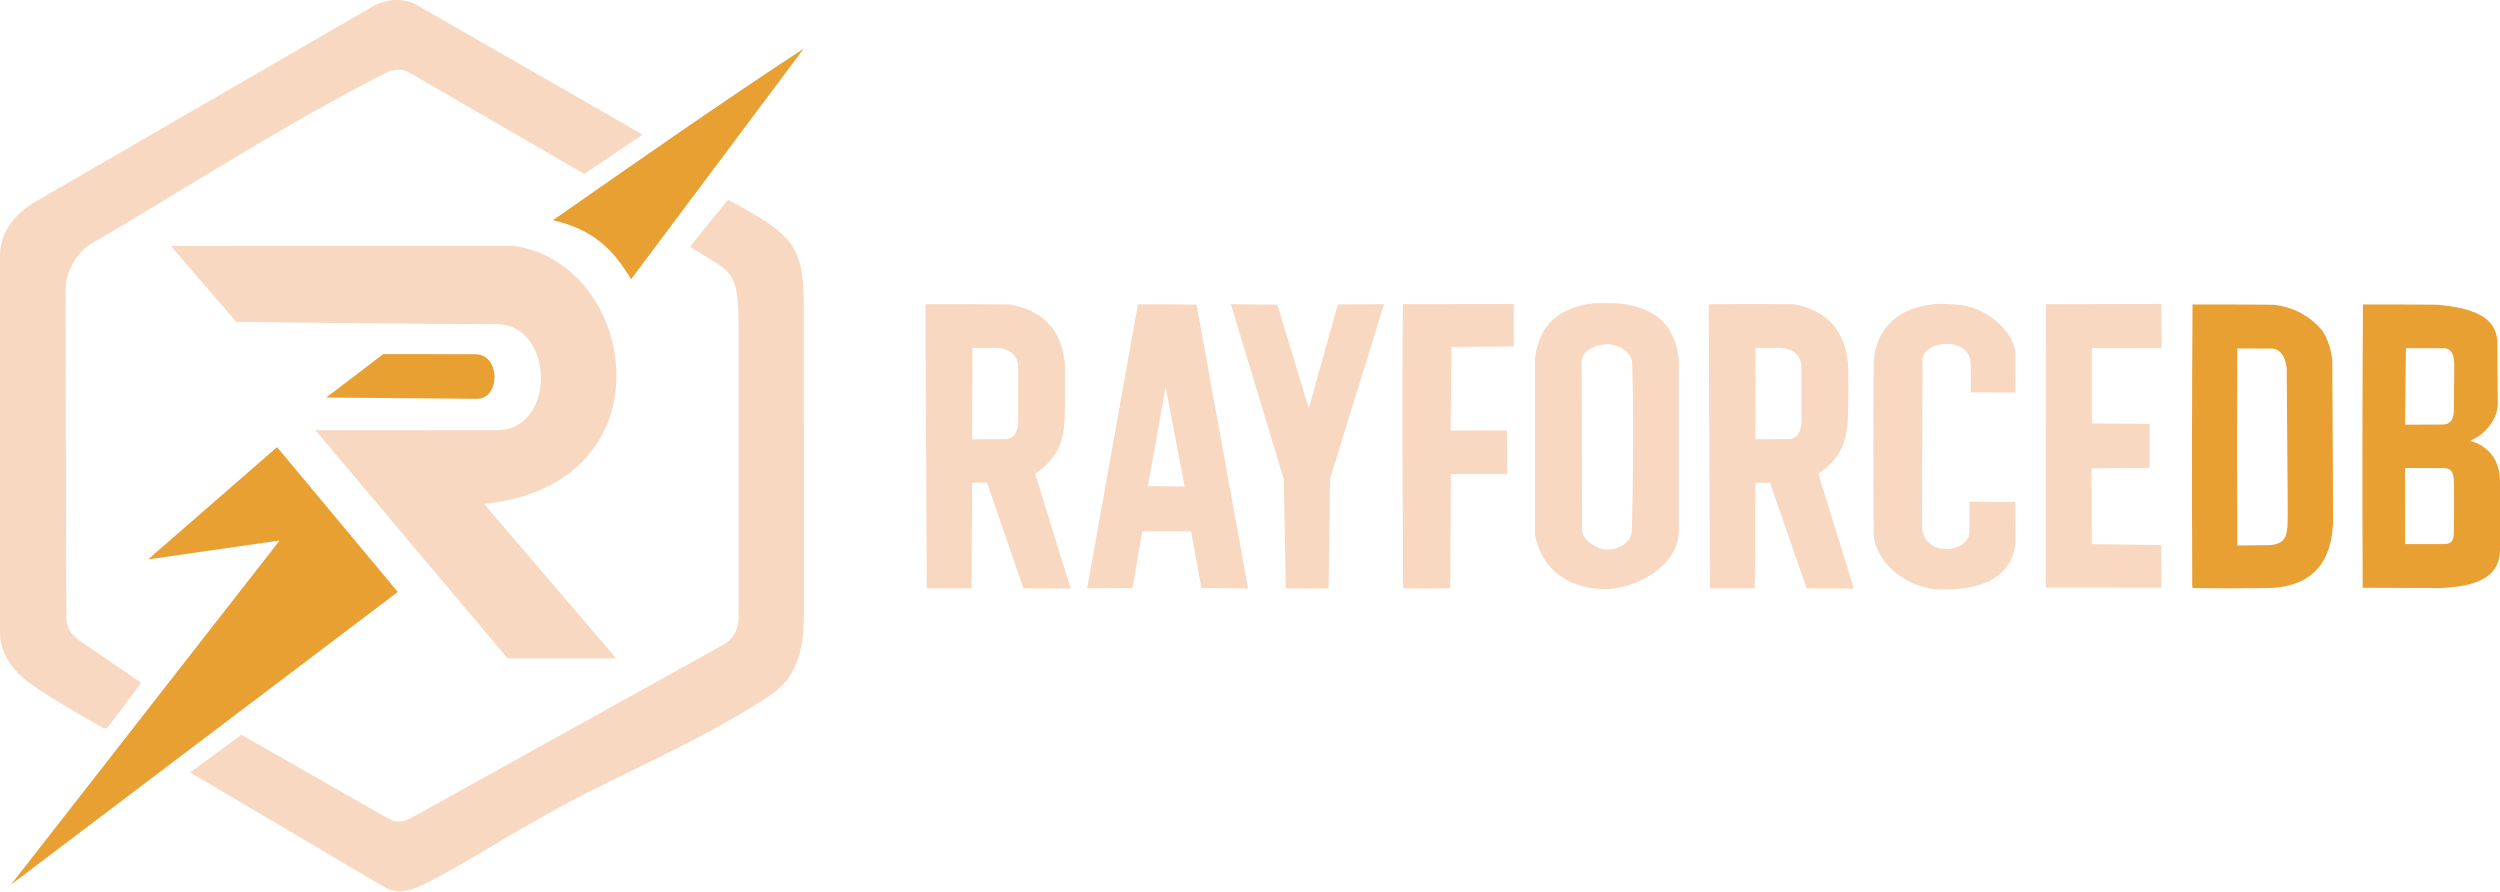
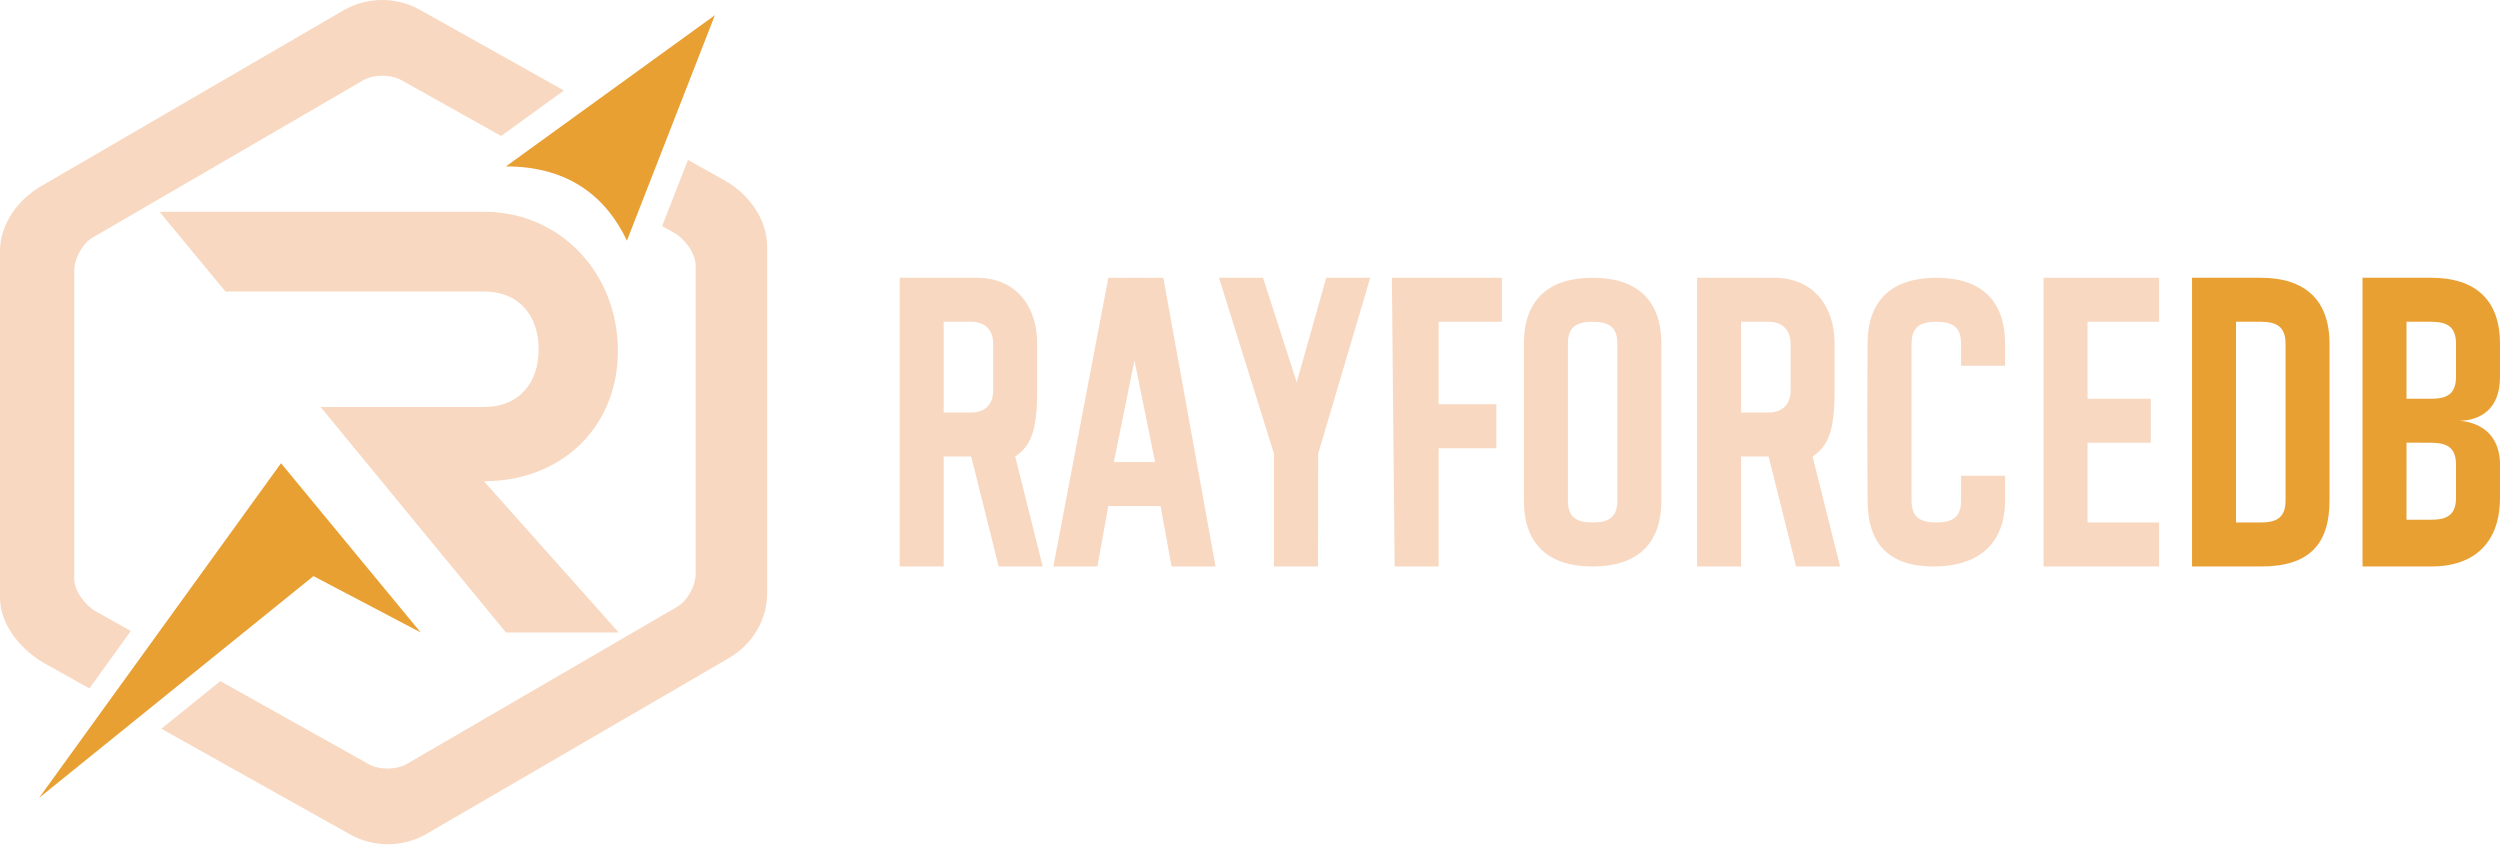
- <svg xmlns="http://www.w3.org/2000/svg" version="1.1" viewBox="800 1100 4606 1642.189" style="clip-rule:evenodd;fill-rule:evenodd;image-rendering:optimizeQuality;shape-rendering:geometricPrecision;text-rendering:geometricPrecision" id="svg193" width="4606" height="1642.189">
-   <defs id="defs197" />
-   <g id="g135" transform="translate(-19,-27.57812)" style="fill:#f8d8c1;fill-opacity:1">
-     <path style="opacity:1;fill:#f8d8c1;fill-opacity:1" fill="#04233b" d="m 1585.5,1136 417.5,239.5 -107.5,72.5 -323,-187 c -11.939,-6.912 -28.684,-6.237 -41,0 -189.606,96.017 -383.081,221.989 -545,316 -26.907,15.622 -46.872,53.345 -46.801,84.326 l 1.376,600.173 c 0.053,23.223 8.378,35.488 27.425,48.501 l 110.5,75.5 c -20.46,28.07 -41.29,55.9 -62.5,83.5 -2.33,0.67 -4.67,0.67 -7,0 -43.727,-24.71 -87.426,-49.657 -129,-78 -34.612,-23.597 -61.5,-56.848 -61.5,-98.5 v -695 c 0,-42.365 28.557,-77.118 65.5,-98.5 l 622,-360 c 26.35,-15.251 59.524,-14.172 79,-3 z" id="path133" />
+ <svg xmlns="http://www.w3.org/2000/svg" version="1.1" viewBox="800 1100 4546.004 1535.184" style="clip-rule:evenodd;fill-rule:evenodd;image-rendering:optimizeQuality;shape-rendering:geometricPrecision;text-rendering:geometricPrecision" id="svg193" width="4546.004" height="1535.184">
+   <defs id="defs197">
+     </defs>
+   <g id="g1" style="clip-rule:evenodd;fill-rule:evenodd;image-rendering:optimizeQuality;shape-rendering:geometricPrecision;text-rendering:geometricPrecision" transform="translate(-3.9659318e-6,-5.6247399e-4)">
+     <path fill="#f8d8c1" d="m 3696.004,1605.092 c 80,0 125,40 125,120 v 285 c 0,80 -45,120 -125,120 -80,0 -125,-40 -125,-120 v -285 c 0,-80 45,-120 125,-120 z m 45,120 v 285 c 0,30 -15,40 -45,40 -30,0 -45,-10 -45,-40 v -285 c 0,-30 15.002,-39.975 45,-40 30,0 45,10 45,40 z" id="path149" />
+     <path fill="#f8d8c1" d="m 4446.004,1725.092 v 40 h -80 v -40 c 0,-30 -15,-40 -45,-40 -30,0 -45,10 -45,40 v 285 c 0,30 15,40 45,40 30,0 45,-10 45,-40 v -45 h 80 v 45 c 0,80 -50,120 -130,120 -80,0 -120,-40 -120,-120 -0.67,-106.67 -0.67,-178.33 0,-285 0,-80 45,-120 125,-120 80,0 125,40 125,120 z" id="path153" />
+     <path fill="#f8d8c1" d="m 2815.403,1605.225 c 36,-0.17 64,-0.5 100,0 l 95,525 h -80 l -20,-110 h -95 l -20,110 h -80 z m 47.5,150.25 37.5,184.75 h -75 z" id="path161" />
+     <path fill="#f8d8c1" d="m 3016.605,1605.092 h 80 l 61.354,189.967 53.646,-189.967 h 80 l -94.646,319.967 -0.354,205.033 h -80 v -205 z" id="path165" />
+     <path fill="#f8d8c1" d="m 3331.004,1605.092 h 200 v 80 h -115 v 150 h 105 v 80 h -105 v 215 h -80 z" id="path169" />
+     <path fill="#f8d8c1" d="m 4516.004,1605.092 h 210 v 80 h -130 v 140 h 115 v 80 h -115 v 145 h 130 v 80 h -210 z" id="path177" />
+     <path fill="#e9a033" d="m 4786.004,1605.092 h 125 c 80,0 125,40 125,120 v 285 c 0,80 -37.459,120.2 -125,120 h -125 z m 125,80 c 30,0 45,10 45,40 v 285 c 0,30 -15,40 -45,40 h -45 v -365 z" id="path181" />
+     <path fill="#e9a033" d="m 5221.004,1605.092 c 80,0 125,40 125,120 v 60 c 0,80 -65,80 -75,80 0,0 75,0 75,80 v 60 c 0,80 -45,125 -125,125 h -125 v -525 z m -45,80 h 45 c 30,0 45,10 45,40 v 60 c 0,30 -15,40 -45,40 l -45,-0.032 z m 45,220 c 30,0 45,10 45,40 v 60 c 0,30 -15,40 -45,40 l -45,-0.032 0.014,-140.182 z" id="path185" />
+     <path style="clip-rule:evenodd;fill-rule:evenodd;image-rendering:optimizeQuality;shape-rendering:geometricPrecision;text-rendering:geometricPrecision" fill="#f8d8c1" d="m 2576.004,1605.092 c 70,0 110,50 110,120 v 85 c 0,70 -10,100 -40,120 l 50,200 h -80 l -50,-200 h -50 v 200 h -80 v -525 z m -10,80 c 25,0 40,15 40,40 v 85 c 0,25 -15,40 -40,40 h -50 v -165 z" id="path173-7" />
+     <path style="clip-rule:evenodd;fill-rule:evenodd;image-rendering:optimizeQuality;shape-rendering:geometricPrecision;text-rendering:geometricPrecision" fill="#f8d8c1" d="m 4026.004,1605.092 c 70,0 110,50 110,120 v 85 c 0,70 -10,100 -40,120 l 50,200 h -80 l -50,-200 h -50 v 200 h -80 v -525 z m -10,80 c 25,0 40,15 40,40 v 85 c 0,25 -15,40 -40,40 h -50 v -165 z" id="path173-7-6" />
  </g>
-   <path fill="#e9a033" d="m 2281.022,1189.298 c -168.149,110.39 -318.862,216.577 -462.5,316.497 73.366,16.33 111.526,53.616 144.132,108.768 z" id="path137" style="stroke-width:0.93" />
-   <g id="g143" transform="translate(-19,-27.57812)" style="fill:#f8d8c1;fill-opacity:1">
-     <path style="opacity:1;fill:#f8d8c1;fill-opacity:1" fill="#04233b" d="M 2160.134,1495.668 C 2287.282,1562.667 2299.683,1583.759 2300,1700 l 0.092,563.971 c 0.016,96.544 -37.502,128.574 -65.592,146.99 -139.11,91.203 -292.916,150.106 -417,222.039 -70.264,38.742 -137.382,82.341 -201.809,115.911 -36.756,19.152 -60.626,29.564 -91.241,11.49 l -355.079,-209.615 94.377,-69.416 c 0,0 178.501,101.753 267.752,152.63 16.42,9.36 26.812,10.096 46,0 l 576.801,-320.067 c 28.922,-17.765 25.697,-51.938 25.697,-59.996 L 2180,1740 c -0.79,-118.856 -8.361,-106.175 -89.815,-157.862 z" id="path141" />
+   <g id="g2" transform="translate(-3.9659318e-6,-2.7349443e-5)">
+     <path id="path189" d="m 1565.004,2250.093 -195,-102.5 -498.929,403.23 439.929,-608.514 z" style="fill:#e9a033;fill-opacity:1" />
+     <path fill="#f8d8c1" d="m 1680.004,1485.093 c 140,0 243.569,112.722 243.569,252.722 0,140 -103.568,237.277 -243.569,237.277 l 245,275 h -205 l -337,-410 h 297 c 65,0 99.5,-44.912 99.5,-104.912 0,-60 -34.5,-105.088 -99.5,-105.088 l -470,-4e-4 -120,-145 z" id="path145" style="clip-rule:evenodd;fill:#f8d8c1;fill-opacity:1;fill-rule:evenodd;stroke-width:1;image-rendering:optimizeQuality;shape-rendering:geometricPrecision;text-rendering:geometricPrecision" />
+     <path id="path44" style="fill:#e9a033;fill-opacity:1;stroke-width:0.93" d="m 2100.004,1127.592 -380,275 c 118.396,0 184.397,59.811 220,135 z" />
+     <path id="path50" style="fill:#f8d8c1;fill-opacity:1;stroke:#ff4343;stroke-width:0;stroke-opacity:1" d="m 2003.998,1511.126 c 7.276,4.073 14.552,8.146 21.828,12.219 19.277,10.79 38.959,37.158 39.178,59.248 v 560 c 0.181,22.091 -14.519,49.659 -33.617,60.762 -163.794,95.221 -327.589,190.441 -491.383,285.662 -19.098,11.103 -50.208,11.357 -69.484,0.566 -89.974,-50.364 -179.948,-100.729 -269.922,-151.094 -35.734,28.881 -71.466,57.764 -107.199,86.644 l 343.156,192.15 c 43.326,24.26 96.456,23.834 139.377,-1.119 l 549.311,-319.352 c 42.921,-24.953 70.167,-70.007 69.762,-119.221 v -630 c -0.405,-49.214 -33.576,-94.947 -76.902,-119.207 l -67.143,-37.598 c -15.653,40.112 -31.308,80.225 -46.961,120.338 z" />
+     <path id="path54" style="fill:#f8d8c1;fill-opacity:1;stroke:#ff4343;stroke-width:0;stroke-opacity:1" d="M 1825.486,1264.534 1563.615,1117.899 c -21.288,-11.92 -45.376,-18.091 -69.842,-17.895 -24.466,0.196 -48.448,6.754 -69.537,19.014 l -549.309,319.351 c -42.922,24.953 -75.328,70.009 -74.924,119.223 v 630 c 0.404,49.213 38.737,94.944 82.062,119.205 l 80.529,45.094 c 25.09,-34.832 50.18,-69.665 75.269,-104.496 -21.174,-11.853 -42.349,-23.706 -63.523,-35.559 -19.277,-10.79 -39.157,-37.153 -39.338,-59.244 v -560 c -0.181,-22.091 14.681,-49.663 33.779,-60.766 163.794,-95.221 327.587,-190.441 491.381,-285.662 9.549,-5.551 22.101,-8.39 34.676,-8.492 12.574,-0.102 25.172,2.53 34.811,7.926 60.521,33.878 121.043,67.756 181.564,101.635 38.091,-27.566 76.181,-55.133 114.272,-82.699 z" />
  </g>
-   <g id="g151" transform="translate(-19,-26.58393)" style="fill:#f8d8c1;fill-opacity:1">
-     <path style="opacity:1;fill:#f8d8c1;fill-opacity:1" fill="#04233b" d="m 3756.5,1685.137 c 15.34,-0.17 30.67,0 46,0.5 64.64,7.64 101.14,37.163 109.5,101.863 v 321 c -2.986,60.231 -76.313,102.393 -134.774,103.459 -56.809,0.076 -115.69,-26.064 -130.226,-100.459 v -325 c 8.97,-64.14 45.47,-93.503 109.5,-101.363 z m 23.969,75.363 c 9.531,0 44.594,7.969 45.531,35.549 3.326,97.946 1.892,210.106 -0.436,308.08 -0.513,21.603 -24.943,35.089 -43.864,35.071 -20.017,-0.019 -48.022,-16.881 -48.063,-36.684 L 3733,1794.5 c -0.057,-27.582 36.969,-34 47.469,-34 z" id="path149" />
-   </g>
-   <g id="g155" transform="translate(-19,-26.5848)" style="fill:#f8d8c1;fill-opacity:1">
-     <path style="opacity:1;fill:#f8d8c1;fill-opacity:1" fill="#04233b" d="m 4433.072,1688.599 c 55.619,8.779 99.428,56.32 98.928,90.901 l 0.169,70.467 -81.977,-0.508 -0.192,-50.452 c 0.985,-53.38 -88.007,-47.546 -89,-8.507 l -1,309 c 5.703,53.042 81.354,46.663 87.494,10.188 l 0.01,-58.688 84.5,0.5 0.239,76.735 c -8.93,73.351 -82.584,88.236 -150.256,83.818 -58.709,-8.196 -106.082,-51.068 -110.984,-99.553 -0.67,-106.67 -0.67,-213.33 0,-320 4.99,-63.23 47.377,-97.955 106.568,-104.894 14.798,-2.709 42.05,0.011 55.5,0.993 z" id="path153" />
-   </g>
-   <g id="g163" transform="translate(-19,-25.79617)" style="fill:#f8d8c1;fill-opacity:1">
-     <path style="opacity:1;fill:#f8d8c1;fill-opacity:1" fill="#04233b" d="m 2915.5,1686.5 c 36,-0.17 72,0 108,0.5 l 95,523 -86,-1 -19,-104 c -30,-0.67 -60,-0.67 -90,0 l -18,104 -83.5,0.5 z m 51,152 35,183.5 -67.5,-0.5 z" id="path161" />
-   </g>
-   <g id="g167" transform="translate(-18.64645,-26.07937)" style="fill:#f8d8c1;fill-opacity:1">
-     <path style="opacity:1;fill:#f8d8c1;fill-opacity:1" fill="#04233b" d="m 3086.5,1686.5 85.5,1 58,191 53.5,-191.5 85,-0.5 -99.5,322 -2.5,201.5 c -26.33,0.67 -52.67,0.67 -79,0 l -3.5,-200.5 z" id="path165" />
-   </g>
-   <g id="g171" transform="translate(-19,-27.57812)" style="fill:#f8d8c1;fill-opacity:1">
-     <path style="opacity:1;fill:#f8d8c1;fill-opacity:1" fill="#04233b" d="m 3403.619,1687.93 204.517,-0.176 -0.136,78.245 -114.872,0.65 -1.587,154.191 103.959,-0.341 0.5,80.297 -104,0.076 c -0.33,70 -0.67,138.127 -1,208.127 -0.9,1.2 -2.07,2.03 -3.5,2.5 -27,0.67 -54,0.67 -81,0 -0.92,-0.37 -1.75,-0.87 -2.5,-1.5 -0.83,-174.07 -1.551,-348.139 -0.381,-522.069 z" id="path169" />
-   </g>
-   <g id="g175" transform="translate(-19,-26.07812)" style="fill:#f8d8c1;fill-opacity:1">
-     <path style="opacity:1;fill:#f8d8c1;fill-opacity:1" fill="#04233b" d="m 3968.5,1686.5 c 51.33,-0.17 103.17,-0.5 154.5,0 62.04,11.04 95.38,48.37 101,111 0.93,37.02 0.6,74.02 -1,111 -1.44,11.57 -3.77,22.9 -7,34 -9.53,23.86 -25.2,42.53 -47,56 l 65.5,212 -87,-0.5 -67.5,-194.5 h -27 l -1,194.54 -82.5,-0.04 -2.5,-521.5 z m 131,80.5 c 27.316,2.266 38.5,16.865 38.5,37.5 v 96 c 0,14.351 -3.593,31.089 -20.365,34.438 L 4053,1935.5 l 0.603,-168.541 z" id="path173" />
-   </g>
-   <g id="g179" transform="translate(-19,-26.01758)" style="fill:#f8d8c1;fill-opacity:1">
-     <path style="opacity:1;fill:#f8d8c1;fill-opacity:1" fill="#04233b" d="m 4588.5,1686.5 212.522,-0.505 0.43,81.31 L 4673,1767.5 v 138.602 L 4779.5,1907 v 81 l -106.99,1.064 0.49,139.436 127.868,1.647 0.492,78.635 L 4588,2208.5 Z" id="path177" />
-   </g>
-   <g id="g183" transform="translate(-19,-25.54742)">
-     <path style="opacity:1" fill="#e9a033" d="m 4858.5,1686.5 c 49.33,-0.17 98.67,0 148,0.5 37.7,3.76 68.53,20.26 92.5,49.5 9.66,16.68 15.33,34.68 17,54 l 1.5,284 c 1.58,85.25 -37.459,134.7 -125,134.5 -44.33,0.67 -88.67,0.67 -133,0 l -1.5,-1.5 c -0.83,-173.74 -0.67,-347.4 0.5,-521 z m 147.608,81.238 C 5023.402,1770.167 5029.91,1786.4 5032,1803.5 l 1.923,257.423 c -0.232,46.597 2.122,67.251 -35.423,69.077 l -57.5,0.5 c -0.67,-121 -0.67,-242 0,-363 z" id="path181" />
-   </g>
-   <g id="g187" transform="translate(-19,-25.55487)">
-     <path style="opacity:1" fill="#e9a033" d="m 5172.5,1686.5 c 46.33,-0.17 92.67,0 139,0.5 61.78,6.45 108.5,20.977 108.5,70.977 l 0.94,110.871 c -0.815,38.25 -34.94,60.129 -34.94,60.129 l -16,9 c 0,0 55,10 55,75 v 125 c 0,60 -60.504,68.227 -108.5,71.023 l -144.5,-0.5 c -0.83,-174.07 -0.67,-348.07 0.5,-522 z m 79.172,80.505 69.922,0.11 c 20.666,0.033 19.213,26.396 19.058,42.694 l -0.651,68.167 c 0,10 -3e-4,29.708 -21.258,29.787 L 5250,1907.977 Z M 5320,1987.977 c 20.41,0 19.527,13.83 20.238,31.12 0.509,12.359 -0.238,66.375 -0.238,78.88 0,20 0,30 -20,30 h -70 l 0.014,-140.182 z" id="path185" />
-   </g>
-   <path id="path189" d="m 1532.881,2190.608 -712.544,539.107 494.862,-633.928 -242.317,34.821 237.515,-206.847 z" style="fill:#e9a033;fill-opacity:1" />
-   <path id="rect68747" style="fill:#e9a033;stroke-width:0.677" d="m 1506,1752.422 169.656,0.171 c 46.613,0.047 47.031,82.604 2.595,82.221 L 1401,1832.422 Z" />
-   <path style="clip-rule:evenodd;fill-rule:evenodd;image-rendering:optimizeQuality;shape-rendering:geometricPrecision;text-rendering:geometricPrecision;fill:#f8d8c1;fill-opacity:1" fill="#04233b" d="m 2506.5,1660.454 c 51.33,-0.17 102.67,0 154,0.5 62.04,11.04 95.88,47.87 101.5,110.5 0.93,37.02 0.6,74.02 -1,111 -1.44,11.57 -3.77,22.9 -7,34 -9.53,23.86 -25.2,42.53 -47,56 l 65.5,212 -87,-0.5 -67,-195 -27.5,0.5 -1,194.54 -82.5,-0.04 -2.5,-521.5 z m 131,80.5 c 27.316,2.266 38.5,16.865 38.5,37.5 v 96 c 0,14.351 -3.593,31.089 -20.365,34.438 l -64.635,0.562 0.603,-168.541 z" id="path173-7" />
-   <path fill="#04233b" d="m 1745.25,1552.996 c 230,30 295.75,439.426 -53.421,475.429 l 243.421,284.571 h -200 L 1381,1892.422 l 334.684,0.192 c 109.567,0.063 106.558,-195.305 -1.351,-195.368 -148.987,-0.087 -479.082,-4.25 -479.082,-4.25 L 1114.624,1553.056 c 215.498,-0.019 437.694,-0.042 630.626,-0.06 z" id="path145" style="clip-rule:evenodd;fill:#f8d8c1;fill-opacity:1;fill-rule:evenodd;stroke-width:1;image-rendering:optimizeQuality;shape-rendering:geometricPrecision;text-rendering:geometricPrecision" />
</svg>
